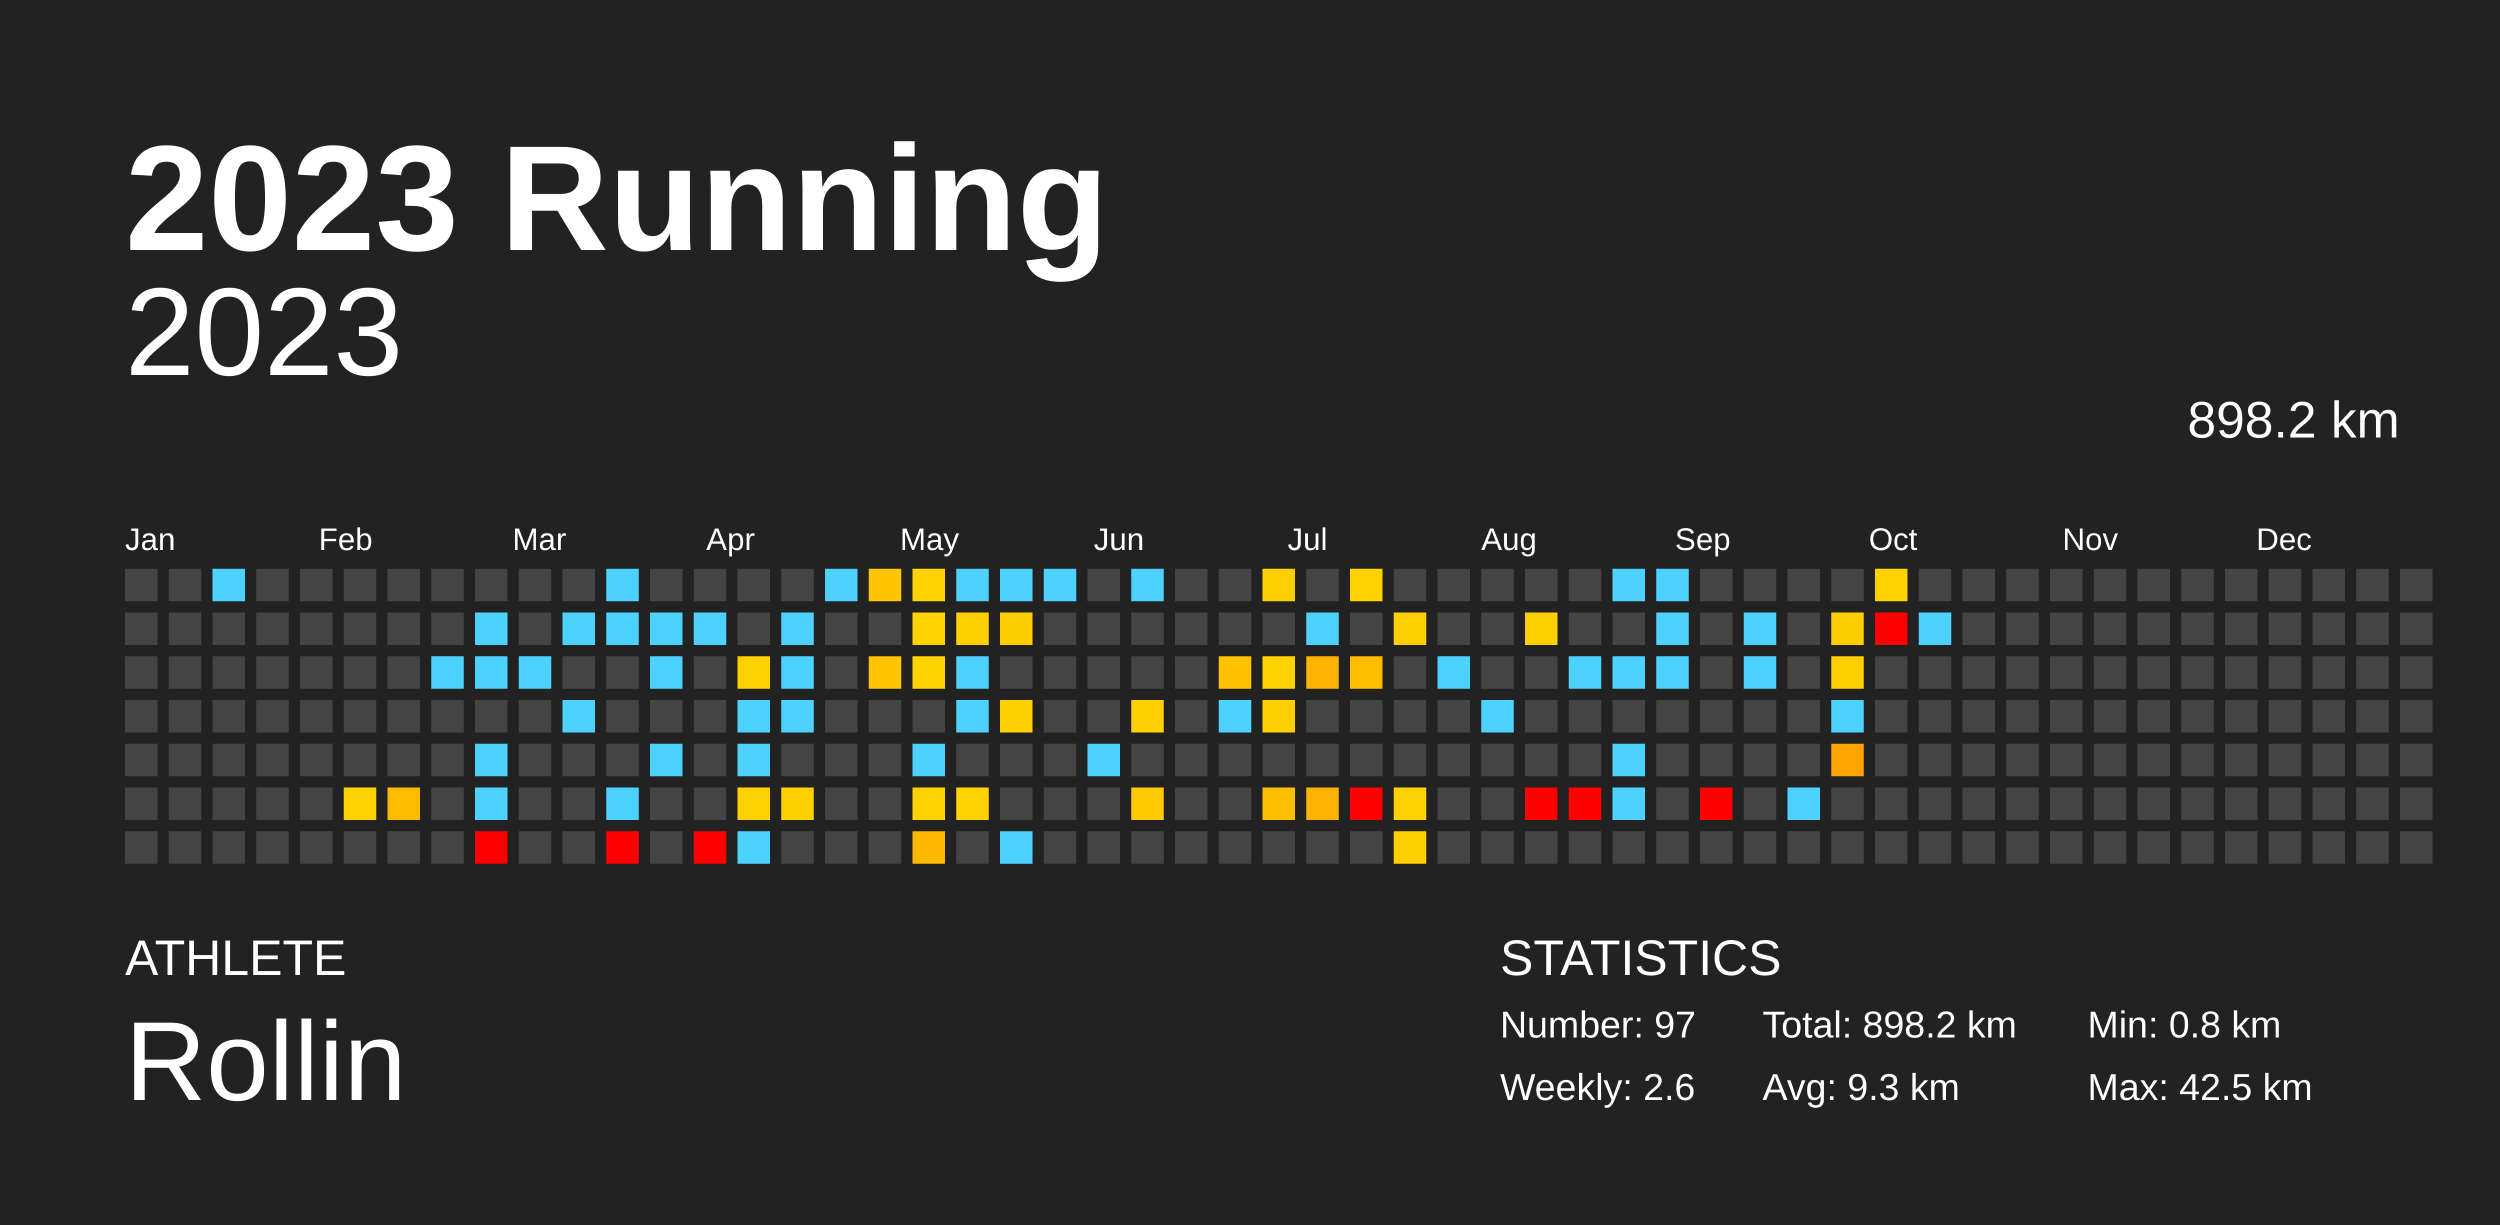
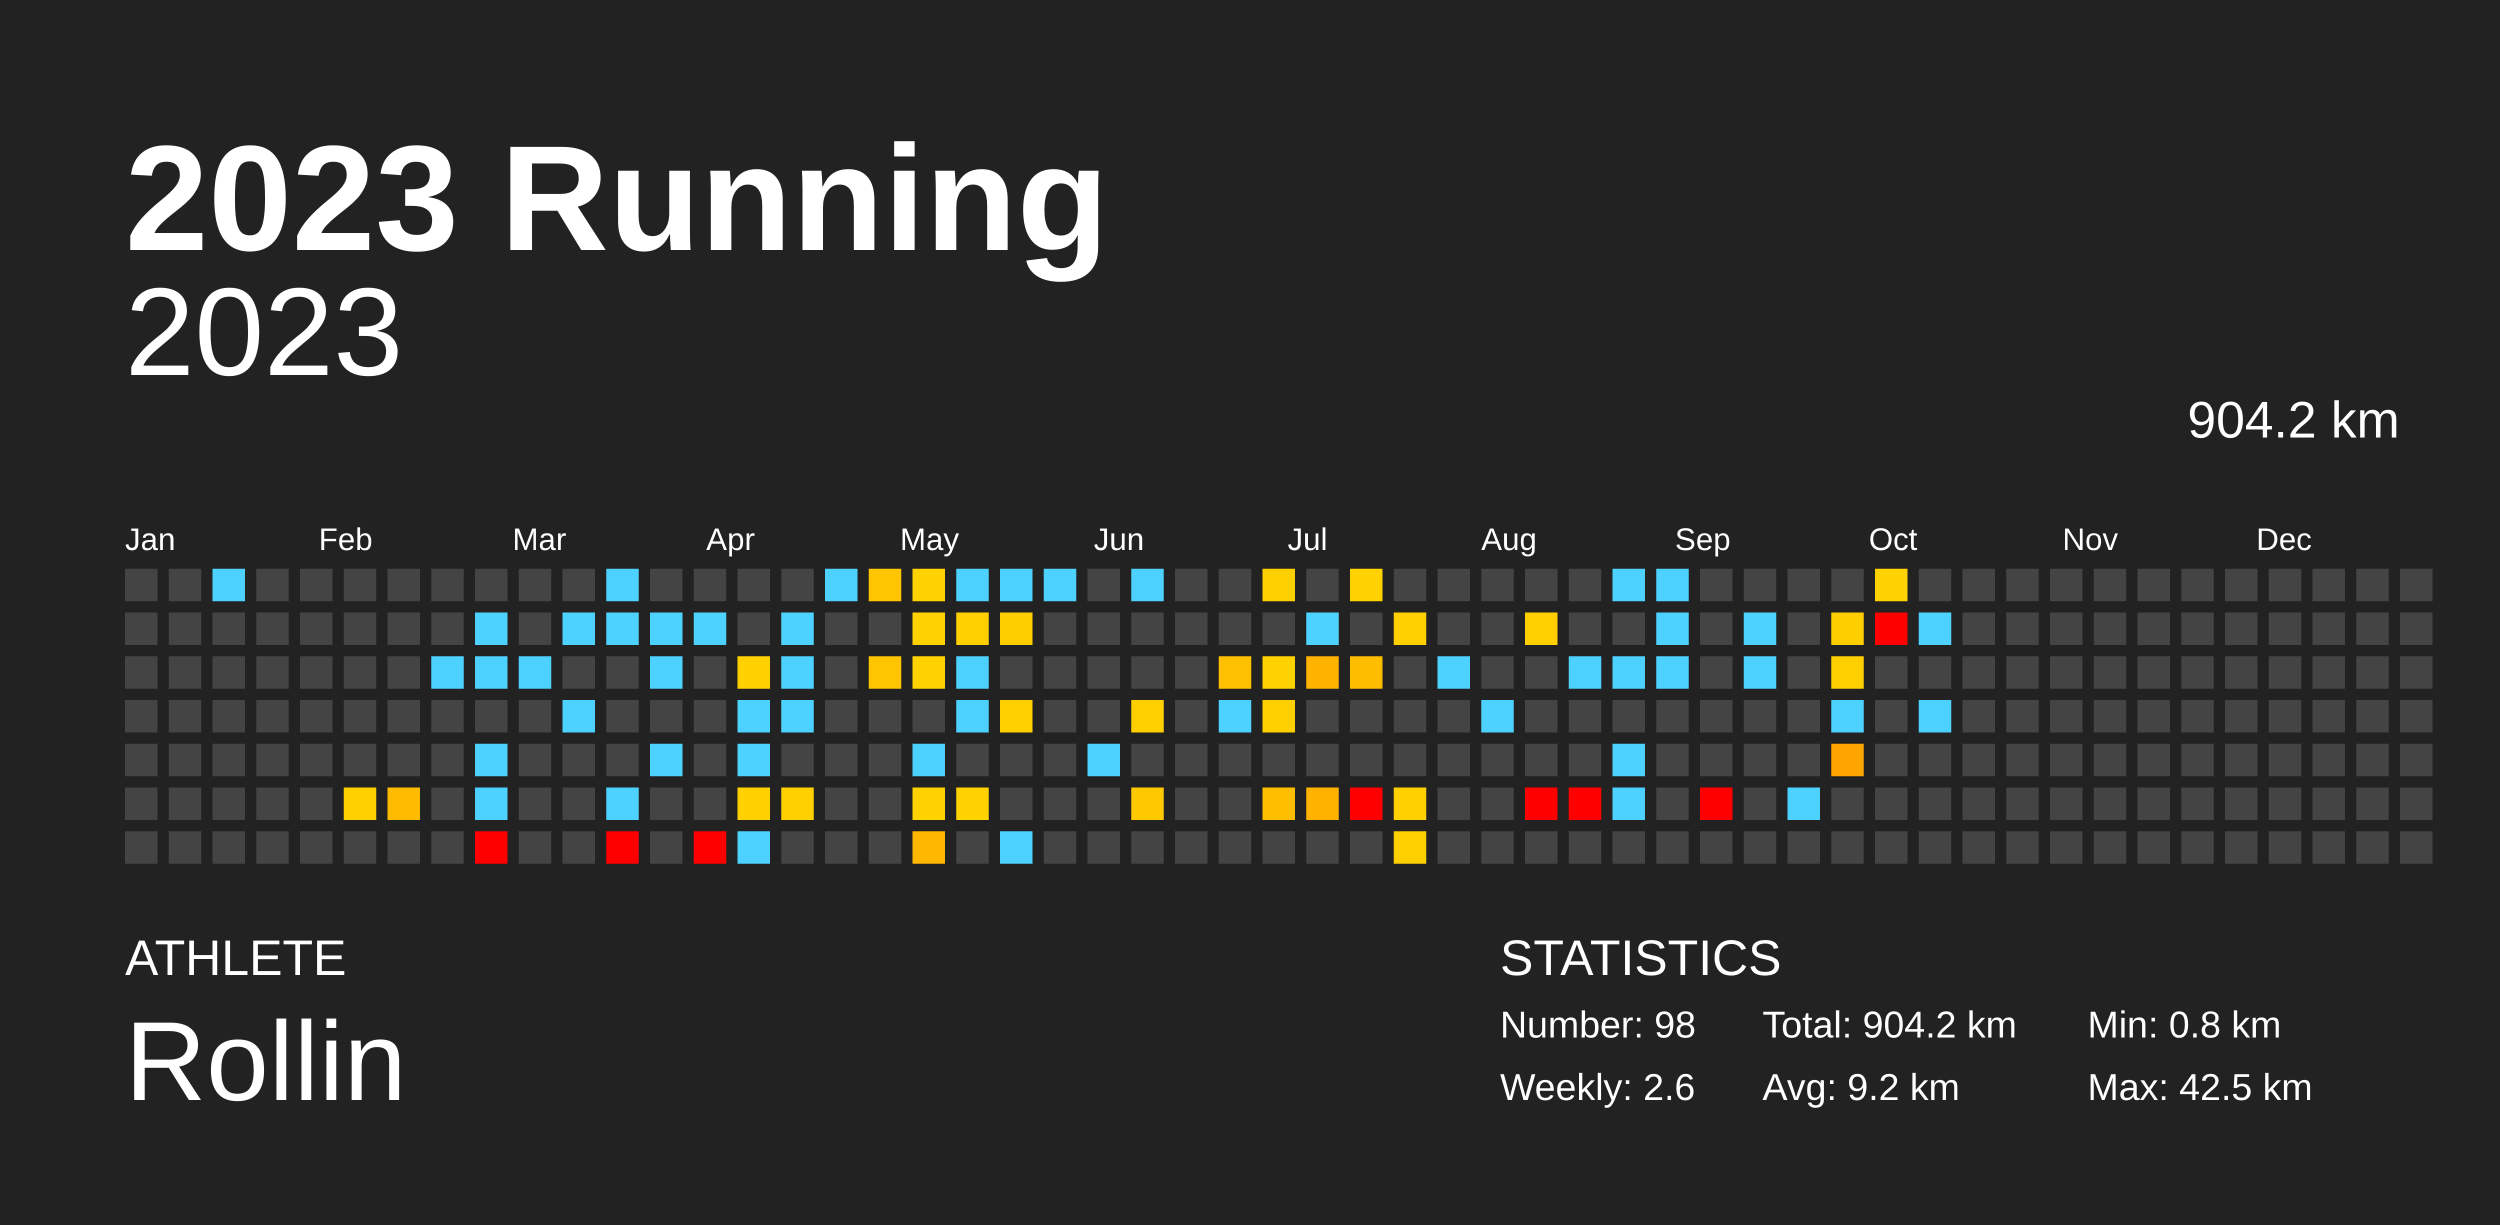
<svg xmlns="http://www.w3.org/2000/svg" baseProfile="full" height="98mm" version="1.1" viewBox="0,0,200,98" width="200mm">
  <defs />
  <rect fill="#222222" height="98" width="200" x="0" y="0" />
  <text fill="#FFFFFF" style="font-size:12px; font-family:Arial; font-weight:bold;" x="10" y="20">2023 Running</text>
  <text fill="#FFFFFF" style="font-size:4px; font-family:Arial" x="10" y="78">ATHLETE</text>
  <text fill="#FFFFFF" style="font-size:9px; font-family:Arial" x="10" y="88">Rollin</text>
  <text fill="#FFFFFF" style="font-size:4px; font-family:Arial" x="120" y="78">STATISTICS</text>
-   <text fill="#FFFFFF" style="font-size:3px; font-family:Arial" x="120" y="83">Number: 97</text>
+   <text fill="#FFFFFF" style="font-size:3px; font-family:Arial" x="120" y="83">Number: 98</text>
  <text fill="#FFFFFF" style="font-size:3px; font-family:Arial" x="120" y="88">Weekly: 2.6</text>
-   <text fill="#FFFFFF" style="font-size:3px; font-family:Arial" x="141" y="83">Total: 898.2 km</text>
-   <text fill="#FFFFFF" style="font-size:3px; font-family:Arial" x="141" y="88">Avg: 9.3 km</text>
+   <text fill="#FFFFFF" style="font-size:3px; font-family:Arial" x="141" y="83">Total: 904.2 km</text>
+   <text fill="#FFFFFF" style="font-size:3px; font-family:Arial" x="141" y="88">Avg: 9.2 km</text>
  <text fill="#FFFFFF" style="font-size:3px; font-family:Arial" x="167" y="83">Min: 0.8 km</text>
  <text fill="#FFFFFF" style="font-size:3px; font-family:Arial" x="167" y="88">Max: 42.5 km</text>
  <text alignment-baseline="hanging" fill="#FFFFFF" style="font-size:10.0px; font-family:Arial;" x="10" y="30">2023</text>
-   <text alignment-baseline="hanging" fill="#FFFFFF" style="font-size:4.125px; font-family:Arial;" x="175" y="35">898.2 km</text>
+   <text alignment-baseline="hanging" fill="#FFFFFF" style="font-size:4.125px; font-family:Arial;" x="175" y="35">904.2 km</text>
  <text fill="#FFFFFF" style="font-size:2.5px; font-family:Arial" x="10.0" y="44">Jan</text>
  <text fill="#FFFFFF" style="font-size:2.5px; font-family:Arial" x="25.5" y="44">Feb</text>
  <text fill="#FFFFFF" style="font-size:2.5px; font-family:Arial" x="41.0" y="44">Mar</text>
  <text fill="#FFFFFF" style="font-size:2.5px; font-family:Arial" x="56.5" y="44">Apr</text>
  <text fill="#FFFFFF" style="font-size:2.5px; font-family:Arial" x="72.0" y="44">May</text>
  <text fill="#FFFFFF" style="font-size:2.5px; font-family:Arial" x="87.5" y="44">Jun</text>
  <text fill="#FFFFFF" style="font-size:2.5px; font-family:Arial" x="103.0" y="44">Jul</text>
  <text fill="#FFFFFF" style="font-size:2.5px; font-family:Arial" x="118.5" y="44">Aug</text>
  <text fill="#FFFFFF" style="font-size:2.5px; font-family:Arial" x="134.0" y="44">Sep</text>
  <text fill="#FFFFFF" style="font-size:2.5px; font-family:Arial" x="149.5" y="44">Oct</text>
  <text fill="#FFFFFF" style="font-size:2.5px; font-family:Arial" x="165.0" y="44">Nov</text>
  <text fill="#FFFFFF" style="font-size:2.5px; font-family:Arial" x="180.5" y="44">Dec</text>
  <rect fill="#444444" height="2.6" width="2.6" x="10.0" y="45.5" />
  <rect fill="#444444" height="2.6" width="2.6" x="10.0" y="49.0" />
  <rect fill="#444444" height="2.6" width="2.6" x="10.0" y="52.5" />
  <rect fill="#444444" height="2.6" width="2.6" x="10.0" y="56.0" />
  <rect fill="#444444" height="2.6" width="2.6" x="10.0" y="59.5" />
  <rect fill="#444444" height="2.6" width="2.6" x="10.0" y="63.0" />
  <rect fill="#444444" height="2.6" width="2.6" x="10.0" y="66.5" />
  <rect fill="#444444" height="2.6" width="2.6" x="13.5" y="45.5" />
  <rect fill="#444444" height="2.6" width="2.6" x="13.5" y="49.0" />
  <rect fill="#444444" height="2.6" width="2.6" x="13.5" y="52.5" />
  <rect fill="#444444" height="2.6" width="2.6" x="13.5" y="56.0" />
  <rect fill="#444444" height="2.6" width="2.6" x="13.5" y="59.5" />
  <rect fill="#444444" height="2.6" width="2.6" x="13.5" y="63.0" />
  <rect fill="#444444" height="2.6" width="2.6" x="13.5" y="66.5" />
  <rect fill="#4dd2ff" height="2.6" width="2.6" x="17.0" y="45.5" />
  <rect fill="#444444" height="2.6" width="2.6" x="17.0" y="49.0" />
  <rect fill="#444444" height="2.6" width="2.6" x="17.0" y="52.5" />
  <rect fill="#444444" height="2.6" width="2.6" x="17.0" y="56.0" />
  <rect fill="#444444" height="2.6" width="2.6" x="17.0" y="59.5" />
  <rect fill="#444444" height="2.6" width="2.6" x="17.0" y="63.0" />
  <rect fill="#444444" height="2.6" width="2.6" x="17.0" y="66.5" />
  <rect fill="#444444" height="2.6" width="2.6" x="20.5" y="45.5" />
  <rect fill="#444444" height="2.6" width="2.6" x="20.5" y="49.0" />
  <rect fill="#444444" height="2.6" width="2.6" x="20.5" y="52.5" />
  <rect fill="#444444" height="2.6" width="2.6" x="20.5" y="56.0" />
  <rect fill="#444444" height="2.6" width="2.6" x="20.5" y="59.5" />
  <rect fill="#444444" height="2.6" width="2.6" x="20.5" y="63.0" />
  <rect fill="#444444" height="2.6" width="2.6" x="20.5" y="66.5" />
  <rect fill="#444444" height="2.6" width="2.6" x="24.0" y="45.5" />
  <rect fill="#444444" height="2.6" width="2.6" x="24.0" y="49.0" />
  <rect fill="#444444" height="2.6" width="2.6" x="24.0" y="52.5" />
  <rect fill="#444444" height="2.6" width="2.6" x="24.0" y="56.0" />
  <rect fill="#444444" height="2.6" width="2.6" x="24.0" y="59.5" />
  <rect fill="#444444" height="2.6" width="2.6" x="24.0" y="63.0" />
  <rect fill="#444444" height="2.6" width="2.6" x="24.0" y="66.5" />
  <rect fill="#444444" height="2.6" width="2.6" x="27.5" y="45.5" />
  <rect fill="#444444" height="2.6" width="2.6" x="27.5" y="49.0" />
  <rect fill="#444444" height="2.6" width="2.6" x="27.5" y="52.5" />
  <rect fill="#444444" height="2.6" width="2.6" x="27.5" y="56.0" />
  <rect fill="#444444" height="2.6" width="2.6" x="27.5" y="59.5" />
  <rect fill="#ffd100" height="2.6" width="2.6" x="27.5" y="63.0" />
  <rect fill="#444444" height="2.6" width="2.6" x="27.5" y="66.5" />
  <rect fill="#444444" height="2.6" width="2.6" x="31.0" y="45.5" />
  <rect fill="#444444" height="2.6" width="2.6" x="31.0" y="49.0" />
  <rect fill="#444444" height="2.6" width="2.6" x="31.0" y="52.5" />
  <rect fill="#444444" height="2.6" width="2.6" x="31.0" y="56.0" />
  <rect fill="#444444" height="2.6" width="2.6" x="31.0" y="59.5" />
  <rect fill="#ffbb00" height="2.6" width="2.6" x="31.0" y="63.0" />
  <rect fill="#444444" height="2.6" width="2.6" x="31.0" y="66.5" />
  <rect fill="#444444" height="2.6" width="2.6" x="34.5" y="45.5" />
  <rect fill="#444444" height="2.6" width="2.6" x="34.5" y="49.0" />
  <rect fill="#4dd2ff" height="2.6" width="2.6" x="34.5" y="52.5" />
  <rect fill="#444444" height="2.6" width="2.6" x="34.5" y="56.0" />
  <rect fill="#444444" height="2.6" width="2.6" x="34.5" y="59.5" />
  <rect fill="#444444" height="2.6" width="2.6" x="34.5" y="63.0" />
  <rect fill="#444444" height="2.6" width="2.6" x="34.5" y="66.5" />
  <rect fill="#444444" height="2.6" width="2.6" x="38.0" y="45.5" />
  <rect fill="#4dd2ff" height="2.6" width="2.6" x="38.0" y="49.0" />
  <rect fill="#4dd2ff" height="2.6" width="2.6" x="38.0" y="52.5" />
  <rect fill="#444444" height="2.6" width="2.6" x="38.0" y="56.0" />
  <rect fill="#4dd2ff" height="2.6" width="2.6" x="38.0" y="59.5" />
  <rect fill="#4dd2ff" height="2.6" width="2.6" x="38.0" y="63.0" />
  <rect fill="red" height="2.6" width="2.6" x="38.0" y="66.5" />
  <rect fill="#444444" height="2.6" width="2.6" x="41.5" y="45.5" />
  <rect fill="#444444" height="2.6" width="2.6" x="41.5" y="49.0" />
  <rect fill="#4dd2ff" height="2.6" width="2.6" x="41.5" y="52.5" />
  <rect fill="#444444" height="2.6" width="2.6" x="41.5" y="56.0" />
  <rect fill="#444444" height="2.6" width="2.6" x="41.5" y="59.5" />
  <rect fill="#444444" height="2.6" width="2.6" x="41.5" y="63.0" />
  <rect fill="#444444" height="2.6" width="2.6" x="41.5" y="66.5" />
  <rect fill="#444444" height="2.6" width="2.6" x="45.0" y="45.5" />
  <rect fill="#4dd2ff" height="2.6" width="2.6" x="45.0" y="49.0" />
  <rect fill="#444444" height="2.6" width="2.6" x="45.0" y="52.5" />
  <rect fill="#4dd2ff" height="2.6" width="2.6" x="45.0" y="56.0" />
  <rect fill="#444444" height="2.6" width="2.6" x="45.0" y="59.5" />
  <rect fill="#444444" height="2.6" width="2.6" x="45.0" y="63.0" />
  <rect fill="#444444" height="2.6" width="2.6" x="45.0" y="66.5" />
  <rect fill="#4dd2ff" height="2.6" width="2.6" x="48.5" y="45.5" />
  <rect fill="#4dd2ff" height="2.6" width="2.6" x="48.5" y="49.0" />
  <rect fill="#444444" height="2.6" width="2.6" x="48.5" y="52.5" />
  <rect fill="#444444" height="2.6" width="2.6" x="48.5" y="56.0" />
  <rect fill="#444444" height="2.6" width="2.6" x="48.5" y="59.5" />
  <rect fill="#4dd2ff" height="2.6" width="2.6" x="48.5" y="63.0" />
  <rect fill="red" height="2.6" width="2.6" x="48.5" y="66.5" />
  <rect fill="#444444" height="2.6" width="2.6" x="52.0" y="45.5" />
  <rect fill="#4dd2ff" height="2.6" width="2.6" x="52.0" y="49.0" />
  <rect fill="#4dd2ff" height="2.6" width="2.6" x="52.0" y="52.5" />
  <rect fill="#444444" height="2.6" width="2.6" x="52.0" y="56.0" />
  <rect fill="#4dd2ff" height="2.6" width="2.6" x="52.0" y="59.5" />
  <rect fill="#444444" height="2.6" width="2.6" x="52.0" y="63.0" />
  <rect fill="#444444" height="2.6" width="2.6" x="52.0" y="66.5" />
  <rect fill="#444444" height="2.6" width="2.6" x="55.5" y="45.5" />
  <rect fill="#4dd2ff" height="2.6" width="2.6" x="55.5" y="49.0" />
  <rect fill="#444444" height="2.6" width="2.6" x="55.5" y="52.5" />
  <rect fill="#444444" height="2.6" width="2.6" x="55.5" y="56.0" />
  <rect fill="#444444" height="2.6" width="2.6" x="55.5" y="59.5" />
  <rect fill="#444444" height="2.6" width="2.6" x="55.5" y="63.0" />
  <rect fill="red" height="2.6" width="2.6" x="55.5" y="66.5" />
  <rect fill="#444444" height="2.6" width="2.6" x="59.0" y="45.5" />
  <rect fill="#444444" height="2.6" width="2.6" x="59.0" y="49.0" />
  <rect fill="#ffd100" height="2.6" width="2.6" x="59.0" y="52.5" />
  <rect fill="#4dd2ff" height="2.6" width="2.6" x="59.0" y="56.0" />
  <rect fill="#4dd2ff" height="2.6" width="2.6" x="59.0" y="59.5" />
  <rect fill="#ffd100" height="2.6" width="2.6" x="59.0" y="63.0" />
  <rect fill="#4dd2ff" height="2.6" width="2.6" x="59.0" y="66.5" />
  <rect fill="#444444" height="2.6" width="2.6" x="62.5" y="45.5" />
  <rect fill="#4dd2ff" height="2.6" width="2.6" x="62.5" y="49.0" />
  <rect fill="#4dd2ff" height="2.6" width="2.6" x="62.5" y="52.5" />
  <rect fill="#4dd2ff" height="2.6" width="2.6" x="62.5" y="56.0" />
  <rect fill="#444444" height="2.6" width="2.6" x="62.5" y="59.5" />
  <rect fill="#ffd000" height="2.6" width="2.6" x="62.5" y="63.0" />
  <rect fill="#444444" height="2.6" width="2.6" x="62.5" y="66.5" />
  <rect fill="#4dd2ff" height="2.6" width="2.6" x="66.0" y="45.5" />
  <rect fill="#444444" height="2.6" width="2.6" x="66.0" y="49.0" />
  <rect fill="#444444" height="2.6" width="2.6" x="66.0" y="52.5" />
  <rect fill="#444444" height="2.6" width="2.6" x="66.0" y="56.0" />
  <rect fill="#444444" height="2.6" width="2.6" x="66.0" y="59.5" />
  <rect fill="#444444" height="2.6" width="2.6" x="66.0" y="63.0" />
  <rect fill="#444444" height="2.6" width="2.6" x="66.0" y="66.5" />
  <rect fill="#ffc500" height="2.6" width="2.6" x="69.5" y="45.5" />
  <rect fill="#444444" height="2.6" width="2.6" x="69.5" y="49.0" />
  <rect fill="#ffc500" height="2.6" width="2.6" x="69.5" y="52.5" />
  <rect fill="#444444" height="2.6" width="2.6" x="69.5" y="56.0" />
  <rect fill="#444444" height="2.6" width="2.6" x="69.5" y="59.5" />
  <rect fill="#444444" height="2.6" width="2.6" x="69.5" y="63.0" />
  <rect fill="#444444" height="2.6" width="2.6" x="69.5" y="66.5" />
  <rect fill="#ffd200" height="2.6" width="2.6" x="73.0" y="45.5" />
  <rect fill="#ffd200" height="2.6" width="2.6" x="73.0" y="49.0" />
  <rect fill="#ffd200" height="2.6" width="2.6" x="73.0" y="52.5" />
  <rect fill="#444444" height="2.6" width="2.6" x="73.0" y="56.0" />
  <rect fill="#4dd2ff" height="2.6" width="2.6" x="73.0" y="59.5" />
  <rect fill="#ffd200" height="2.6" width="2.6" x="73.0" y="63.0" />
  <rect fill="#ffb700" height="2.6" width="2.6" x="73.0" y="66.5" />
  <rect fill="#4dd2ff" height="2.6" width="2.6" x="76.5" y="45.5" />
  <rect fill="#ffcf00" height="2.6" width="2.6" x="76.5" y="49.0" />
  <rect fill="#4dd2ff" height="2.6" width="2.6" x="76.5" y="52.5" />
  <rect fill="#4dd2ff" height="2.6" width="2.6" x="76.5" y="56.0" />
  <rect fill="#444444" height="2.6" width="2.6" x="76.5" y="59.5" />
  <rect fill="#ffd200" height="2.6" width="2.6" x="76.5" y="63.0" />
  <rect fill="#444444" height="2.6" width="2.6" x="76.5" y="66.5" />
  <rect fill="#4dd2ff" height="2.6" width="2.6" x="80.0" y="45.5" />
  <rect fill="#ffce00" height="2.6" width="2.6" x="80.0" y="49.0" />
  <rect fill="#444444" height="2.6" width="2.6" x="80.0" y="52.5" />
  <rect fill="#ffcf00" height="2.6" width="2.6" x="80.0" y="56.0" />
  <rect fill="#444444" height="2.6" width="2.6" x="80.0" y="59.5" />
  <rect fill="#444444" height="2.6" width="2.6" x="80.0" y="63.0" />
  <rect fill="#4dd2ff" height="2.6" width="2.6" x="80.0" y="66.5" />
  <rect fill="#4dd2ff" height="2.6" width="2.6" x="83.5" y="45.5" />
  <rect fill="#444444" height="2.6" width="2.6" x="83.5" y="49.0" />
  <rect fill="#444444" height="2.6" width="2.6" x="83.5" y="52.5" />
  <rect fill="#444444" height="2.6" width="2.6" x="83.5" y="56.0" />
  <rect fill="#444444" height="2.6" width="2.6" x="83.5" y="59.5" />
  <rect fill="#444444" height="2.6" width="2.6" x="83.5" y="63.0" />
  <rect fill="#444444" height="2.6" width="2.6" x="83.5" y="66.5" />
  <rect fill="#444444" height="2.6" width="2.6" x="87.0" y="45.5" />
  <rect fill="#444444" height="2.6" width="2.6" x="87.0" y="49.0" />
  <rect fill="#444444" height="2.6" width="2.6" x="87.0" y="52.5" />
  <rect fill="#444444" height="2.6" width="2.6" x="87.0" y="56.0" />
  <rect fill="#4dd2ff" height="2.6" width="2.6" x="87.0" y="59.5" />
  <rect fill="#444444" height="2.6" width="2.6" x="87.0" y="63.0" />
  <rect fill="#444444" height="2.6" width="2.6" x="87.0" y="66.5" />
  <rect fill="#4dd2ff" height="2.6" width="2.6" x="90.5" y="45.5" />
  <rect fill="#444444" height="2.6" width="2.6" x="90.5" y="49.0" />
  <rect fill="#444444" height="2.6" width="2.6" x="90.5" y="52.5" />
  <rect fill="#ffcf00" height="2.6" width="2.6" x="90.5" y="56.0" />
  <rect fill="#444444" height="2.6" width="2.6" x="90.5" y="59.5" />
  <rect fill="#ffc900" height="2.6" width="2.6" x="90.5" y="63.0" />
  <rect fill="#444444" height="2.6" width="2.6" x="90.5" y="66.5" />
  <rect fill="#444444" height="2.6" width="2.6" x="94.0" y="45.5" />
  <rect fill="#444444" height="2.6" width="2.6" x="94.0" y="49.0" />
  <rect fill="#444444" height="2.6" width="2.6" x="94.0" y="52.5" />
  <rect fill="#444444" height="2.6" width="2.6" x="94.0" y="56.0" />
  <rect fill="#444444" height="2.6" width="2.6" x="94.0" y="59.5" />
  <rect fill="#444444" height="2.6" width="2.6" x="94.0" y="63.0" />
  <rect fill="#444444" height="2.6" width="2.6" x="94.0" y="66.5" />
  <rect fill="#444444" height="2.6" width="2.6" x="97.5" y="45.5" />
  <rect fill="#444444" height="2.6" width="2.6" x="97.5" y="49.0" />
  <rect fill="#ffc000" height="2.6" width="2.6" x="97.5" y="52.5" />
  <rect fill="#4dd2ff" height="2.6" width="2.6" x="97.5" y="56.0" />
  <rect fill="#444444" height="2.6" width="2.6" x="97.5" y="59.5" />
  <rect fill="#444444" height="2.6" width="2.6" x="97.5" y="63.0" />
  <rect fill="#444444" height="2.6" width="2.6" x="97.5" y="66.5" />
  <rect fill="#ffd000" height="2.6" width="2.6" x="101.0" y="45.5" />
  <rect fill="#444444" height="2.6" width="2.6" x="101.0" y="49.0" />
  <rect fill="#ffd200" height="2.6" width="2.6" x="101.0" y="52.5" />
  <rect fill="#ffcf00" height="2.6" width="2.6" x="101.0" y="56.0" />
  <rect fill="#444444" height="2.6" width="2.6" x="101.0" y="59.5" />
  <rect fill="#ffbe00" height="2.6" width="2.6" x="101.0" y="63.0" />
  <rect fill="#444444" height="2.6" width="2.6" x="101.0" y="66.5" />
  <rect fill="#444444" height="2.6" width="2.6" x="104.5" y="45.5" />
  <rect fill="#4dd2ff" height="2.6" width="2.6" x="104.5" y="49.0" />
  <rect fill="#ffb200" height="2.6" width="2.6" x="104.5" y="52.5" />
  <rect fill="#444444" height="2.6" width="2.6" x="104.5" y="56.0" />
  <rect fill="#444444" height="2.6" width="2.6" x="104.5" y="59.5" />
  <rect fill="#ffb200" height="2.6" width="2.6" x="104.5" y="63.0" />
  <rect fill="#444444" height="2.6" width="2.6" x="104.5" y="66.5" />
  <rect fill="#ffd200" height="2.6" width="2.6" x="108.0" y="45.5" />
  <rect fill="#444444" height="2.6" width="2.6" x="108.0" y="49.0" />
  <rect fill="#ffbd00" height="2.6" width="2.6" x="108.0" y="52.5" />
  <rect fill="#444444" height="2.6" width="2.6" x="108.0" y="56.0" />
  <rect fill="#444444" height="2.6" width="2.6" x="108.0" y="59.5" />
  <rect fill="red" height="2.6" width="2.6" x="108.0" y="63.0" />
  <rect fill="#444444" height="2.6" width="2.6" x="108.0" y="66.5" />
  <rect fill="#444444" height="2.6" width="2.6" x="111.5" y="45.5" />
  <rect fill="#ffcf00" height="2.6" width="2.6" x="111.5" y="49.0" />
  <rect fill="#444444" height="2.6" width="2.6" x="111.5" y="52.5" />
  <rect fill="#444444" height="2.6" width="2.6" x="111.5" y="56.0" />
  <rect fill="#444444" height="2.6" width="2.6" x="111.5" y="59.5" />
  <rect fill="#ffd100" height="2.6" width="2.6" x="111.5" y="63.0" />
  <rect fill="#ffcf00" height="2.6" width="2.6" x="111.5" y="66.5" />
  <rect fill="#444444" height="2.6" width="2.6" x="115.0" y="45.5" />
  <rect fill="#444444" height="2.6" width="2.6" x="115.0" y="49.0" />
  <rect fill="#4dd2ff" height="2.6" width="2.6" x="115.0" y="52.5" />
  <rect fill="#444444" height="2.6" width="2.6" x="115.0" y="56.0" />
  <rect fill="#444444" height="2.6" width="2.6" x="115.0" y="59.5" />
  <rect fill="#444444" height="2.6" width="2.6" x="115.0" y="63.0" />
  <rect fill="#444444" height="2.6" width="2.6" x="115.0" y="66.5" />
  <rect fill="#444444" height="2.6" width="2.6" x="118.5" y="45.5" />
  <rect fill="#444444" height="2.6" width="2.6" x="118.5" y="49.0" />
  <rect fill="#444444" height="2.6" width="2.6" x="118.5" y="52.5" />
  <rect fill="#4dd2ff" height="2.6" width="2.6" x="118.5" y="56.0" />
  <rect fill="#444444" height="2.6" width="2.6" x="118.5" y="59.5" />
  <rect fill="#444444" height="2.6" width="2.6" x="118.5" y="63.0" />
  <rect fill="#444444" height="2.6" width="2.6" x="118.5" y="66.5" />
  <rect fill="#444444" height="2.6" width="2.6" x="122.0" y="45.5" />
  <rect fill="#ffcf00" height="2.6" width="2.6" x="122.0" y="49.0" />
  <rect fill="#444444" height="2.6" width="2.6" x="122.0" y="52.5" />
  <rect fill="#444444" height="2.6" width="2.6" x="122.0" y="56.0" />
  <rect fill="#444444" height="2.6" width="2.6" x="122.0" y="59.5" />
  <rect fill="red" height="2.6" width="2.6" x="122.0" y="63.0" />
  <rect fill="#444444" height="2.6" width="2.6" x="122.0" y="66.5" />
  <rect fill="#444444" height="2.6" width="2.6" x="125.5" y="45.5" />
  <rect fill="#444444" height="2.6" width="2.6" x="125.5" y="49.0" />
  <rect fill="#4dd2ff" height="2.6" width="2.6" x="125.5" y="52.5" />
  <rect fill="#444444" height="2.6" width="2.6" x="125.5" y="56.0" />
  <rect fill="#444444" height="2.6" width="2.6" x="125.5" y="59.5" />
  <rect fill="red" height="2.6" width="2.6" x="125.5" y="63.0" />
  <rect fill="#444444" height="2.6" width="2.6" x="125.5" y="66.5" />
  <rect fill="#4dd2ff" height="2.6" width="2.6" x="129.0" y="45.5" />
  <rect fill="#444444" height="2.6" width="2.6" x="129.0" y="49.0" />
  <rect fill="#4dd2ff" height="2.6" width="2.6" x="129.0" y="52.5" />
  <rect fill="#444444" height="2.6" width="2.6" x="129.0" y="56.0" />
  <rect fill="#4dd2ff" height="2.6" width="2.6" x="129.0" y="59.5" />
  <rect fill="#4dd2ff" height="2.6" width="2.6" x="129.0" y="63.0" />
  <rect fill="#444444" height="2.6" width="2.6" x="129.0" y="66.5" />
  <rect fill="#4dd2ff" height="2.6" width="2.6" x="132.5" y="45.5" />
  <rect fill="#4dd2ff" height="2.6" width="2.6" x="132.5" y="49.0" />
  <rect fill="#4dd2ff" height="2.6" width="2.6" x="132.5" y="52.5" />
  <rect fill="#444444" height="2.6" width="2.6" x="132.5" y="56.0" />
  <rect fill="#444444" height="2.6" width="2.6" x="132.5" y="59.5" />
  <rect fill="#444444" height="2.6" width="2.6" x="132.5" y="63.0" />
  <rect fill="#444444" height="2.6" width="2.6" x="132.5" y="66.5" />
  <rect fill="#444444" height="2.6" width="2.6" x="136.0" y="45.5" />
  <rect fill="#444444" height="2.6" width="2.6" x="136.0" y="49.0" />
  <rect fill="#444444" height="2.6" width="2.6" x="136.0" y="52.5" />
  <rect fill="#444444" height="2.6" width="2.6" x="136.0" y="56.0" />
  <rect fill="#444444" height="2.6" width="2.6" x="136.0" y="59.5" />
  <rect fill="red" height="2.6" width="2.6" x="136.0" y="63.0" />
  <rect fill="#444444" height="2.6" width="2.6" x="136.0" y="66.5" />
  <rect fill="#444444" height="2.6" width="2.6" x="139.5" y="45.5" />
  <rect fill="#4dd2ff" height="2.6" width="2.6" x="139.5" y="49.0" />
  <rect fill="#4dd2ff" height="2.6" width="2.6" x="139.5" y="52.5" />
  <rect fill="#444444" height="2.6" width="2.6" x="139.5" y="56.0" />
  <rect fill="#444444" height="2.6" width="2.6" x="139.5" y="59.5" />
  <rect fill="#444444" height="2.6" width="2.6" x="139.5" y="63.0" />
  <rect fill="#444444" height="2.6" width="2.6" x="139.5" y="66.5" />
  <rect fill="#444444" height="2.6" width="2.6" x="143.0" y="45.5" />
  <rect fill="#444444" height="2.6" width="2.6" x="143.0" y="49.0" />
  <rect fill="#444444" height="2.6" width="2.6" x="143.0" y="52.5" />
  <rect fill="#444444" height="2.6" width="2.6" x="143.0" y="56.0" />
  <rect fill="#444444" height="2.6" width="2.6" x="143.0" y="59.5" />
  <rect fill="#4dd2ff" height="2.6" width="2.6" x="143.0" y="63.0" />
  <rect fill="#444444" height="2.6" width="2.6" x="143.0" y="66.5" />
  <rect fill="#444444" height="2.6" width="2.6" x="146.5" y="45.5" />
  <rect fill="#ffce00" height="2.6" width="2.6" x="146.5" y="49.0" />
  <rect fill="#ffcf00" height="2.6" width="2.6" x="146.5" y="52.5" />
  <rect fill="#4dd2ff" height="2.6" width="2.6" x="146.5" y="56.0" />
  <rect fill="#ffa500" height="2.6" width="2.6" x="146.5" y="59.5" />
  <rect fill="#444444" height="2.6" width="2.6" x="146.5" y="63.0" />
  <rect fill="#444444" height="2.6" width="2.6" x="146.5" y="66.5" />
  <rect fill="#ffd200" height="2.6" width="2.6" x="150.0" y="45.5" />
  <rect fill="red" height="2.6" width="2.6" x="150.0" y="49.0" />
  <rect fill="#444444" height="2.6" width="2.6" x="150.0" y="52.5" />
  <rect fill="#444444" height="2.6" width="2.6" x="150.0" y="56.0" />
  <rect fill="#444444" height="2.6" width="2.6" x="150.0" y="59.5" />
  <rect fill="#444444" height="2.6" width="2.6" x="150.0" y="63.0" />
  <rect fill="#444444" height="2.6" width="2.6" x="150.0" y="66.5" />
  <rect fill="#444444" height="2.6" width="2.6" x="153.5" y="45.5" />
  <rect fill="#4dd2ff" height="2.6" width="2.6" x="153.5" y="49.0" />
  <rect fill="#444444" height="2.6" width="2.6" x="153.5" y="52.5" />
-   <rect fill="#444444" height="2.6" width="2.6" x="153.5" y="56.0" />
+   <rect fill="#4dd2ff" height="2.6" width="2.6" x="153.5" y="56.0" />
  <rect fill="#444444" height="2.6" width="2.6" x="153.5" y="59.5" />
  <rect fill="#444444" height="2.6" width="2.6" x="153.5" y="63.0" />
  <rect fill="#444444" height="2.6" width="2.6" x="153.5" y="66.5" />
  <rect fill="#444444" height="2.6" width="2.6" x="157.0" y="45.5" />
  <rect fill="#444444" height="2.6" width="2.6" x="157.0" y="49.0" />
  <rect fill="#444444" height="2.6" width="2.6" x="157.0" y="52.5" />
  <rect fill="#444444" height="2.6" width="2.6" x="157.0" y="56.0" />
  <rect fill="#444444" height="2.6" width="2.6" x="157.0" y="59.5" />
  <rect fill="#444444" height="2.6" width="2.6" x="157.0" y="63.0" />
  <rect fill="#444444" height="2.6" width="2.6" x="157.0" y="66.5" />
  <rect fill="#444444" height="2.6" width="2.6" x="160.5" y="45.5" />
  <rect fill="#444444" height="2.6" width="2.6" x="160.5" y="49.0" />
  <rect fill="#444444" height="2.6" width="2.6" x="160.5" y="52.5" />
  <rect fill="#444444" height="2.6" width="2.6" x="160.5" y="56.0" />
  <rect fill="#444444" height="2.6" width="2.6" x="160.5" y="59.5" />
  <rect fill="#444444" height="2.6" width="2.6" x="160.5" y="63.0" />
  <rect fill="#444444" height="2.6" width="2.6" x="160.5" y="66.5" />
  <rect fill="#444444" height="2.6" width="2.6" x="164.0" y="45.5" />
  <rect fill="#444444" height="2.6" width="2.6" x="164.0" y="49.0" />
  <rect fill="#444444" height="2.6" width="2.6" x="164.0" y="52.5" />
  <rect fill="#444444" height="2.6" width="2.6" x="164.0" y="56.0" />
  <rect fill="#444444" height="2.6" width="2.6" x="164.0" y="59.5" />
  <rect fill="#444444" height="2.6" width="2.6" x="164.0" y="63.0" />
  <rect fill="#444444" height="2.6" width="2.6" x="164.0" y="66.5" />
  <rect fill="#444444" height="2.6" width="2.6" x="167.5" y="45.5" />
  <rect fill="#444444" height="2.6" width="2.6" x="167.5" y="49.0" />
  <rect fill="#444444" height="2.6" width="2.6" x="167.5" y="52.5" />
  <rect fill="#444444" height="2.6" width="2.6" x="167.5" y="56.0" />
  <rect fill="#444444" height="2.6" width="2.6" x="167.5" y="59.5" />
  <rect fill="#444444" height="2.6" width="2.6" x="167.5" y="63.0" />
  <rect fill="#444444" height="2.6" width="2.6" x="167.5" y="66.5" />
  <rect fill="#444444" height="2.6" width="2.6" x="171.0" y="45.5" />
  <rect fill="#444444" height="2.6" width="2.6" x="171.0" y="49.0" />
  <rect fill="#444444" height="2.6" width="2.6" x="171.0" y="52.5" />
  <rect fill="#444444" height="2.6" width="2.6" x="171.0" y="56.0" />
  <rect fill="#444444" height="2.6" width="2.6" x="171.0" y="59.5" />
  <rect fill="#444444" height="2.6" width="2.6" x="171.0" y="63.0" />
  <rect fill="#444444" height="2.6" width="2.6" x="171.0" y="66.5" />
  <rect fill="#444444" height="2.6" width="2.6" x="174.5" y="45.5" />
  <rect fill="#444444" height="2.6" width="2.6" x="174.5" y="49.0" />
  <rect fill="#444444" height="2.6" width="2.6" x="174.5" y="52.5" />
  <rect fill="#444444" height="2.6" width="2.6" x="174.5" y="56.0" />
  <rect fill="#444444" height="2.6" width="2.6" x="174.5" y="59.5" />
  <rect fill="#444444" height="2.6" width="2.6" x="174.5" y="63.0" />
  <rect fill="#444444" height="2.6" width="2.6" x="174.5" y="66.5" />
  <rect fill="#444444" height="2.6" width="2.6" x="178.0" y="45.5" />
  <rect fill="#444444" height="2.6" width="2.6" x="178.0" y="49.0" />
  <rect fill="#444444" height="2.6" width="2.6" x="178.0" y="52.5" />
  <rect fill="#444444" height="2.6" width="2.6" x="178.0" y="56.0" />
  <rect fill="#444444" height="2.6" width="2.6" x="178.0" y="59.5" />
  <rect fill="#444444" height="2.6" width="2.6" x="178.0" y="63.0" />
  <rect fill="#444444" height="2.6" width="2.6" x="178.0" y="66.5" />
  <rect fill="#444444" height="2.6" width="2.6" x="181.5" y="45.5" />
  <rect fill="#444444" height="2.6" width="2.6" x="181.5" y="49.0" />
  <rect fill="#444444" height="2.6" width="2.6" x="181.5" y="52.5" />
  <rect fill="#444444" height="2.6" width="2.6" x="181.5" y="56.0" />
  <rect fill="#444444" height="2.6" width="2.6" x="181.5" y="59.5" />
  <rect fill="#444444" height="2.6" width="2.6" x="181.5" y="63.0" />
  <rect fill="#444444" height="2.6" width="2.6" x="181.5" y="66.5" />
  <rect fill="#444444" height="2.6" width="2.6" x="185.0" y="45.5" />
  <rect fill="#444444" height="2.6" width="2.6" x="185.0" y="49.0" />
  <rect fill="#444444" height="2.6" width="2.6" x="185.0" y="52.5" />
  <rect fill="#444444" height="2.6" width="2.6" x="185.0" y="56.0" />
  <rect fill="#444444" height="2.6" width="2.6" x="185.0" y="59.5" />
  <rect fill="#444444" height="2.6" width="2.6" x="185.0" y="63.0" />
  <rect fill="#444444" height="2.6" width="2.6" x="185.0" y="66.5" />
  <rect fill="#444444" height="2.6" width="2.6" x="188.5" y="45.5" />
  <rect fill="#444444" height="2.6" width="2.6" x="188.5" y="49.0" />
  <rect fill="#444444" height="2.6" width="2.6" x="188.5" y="52.5" />
  <rect fill="#444444" height="2.6" width="2.6" x="188.5" y="56.0" />
  <rect fill="#444444" height="2.6" width="2.6" x="188.5" y="59.5" />
  <rect fill="#444444" height="2.6" width="2.6" x="188.5" y="63.0" />
  <rect fill="#444444" height="2.6" width="2.6" x="188.5" y="66.5" />
  <rect fill="#444444" height="2.6" width="2.6" x="192.0" y="45.5" />
  <rect fill="#444444" height="2.6" width="2.6" x="192.0" y="49.0" />
  <rect fill="#444444" height="2.6" width="2.6" x="192.0" y="52.5" />
  <rect fill="#444444" height="2.6" width="2.6" x="192.0" y="56.0" />
  <rect fill="#444444" height="2.6" width="2.6" x="192.0" y="59.5" />
  <rect fill="#444444" height="2.6" width="2.6" x="192.0" y="63.0" />
  <rect fill="#444444" height="2.6" width="2.6" x="192.0" y="66.5" />
</svg>
